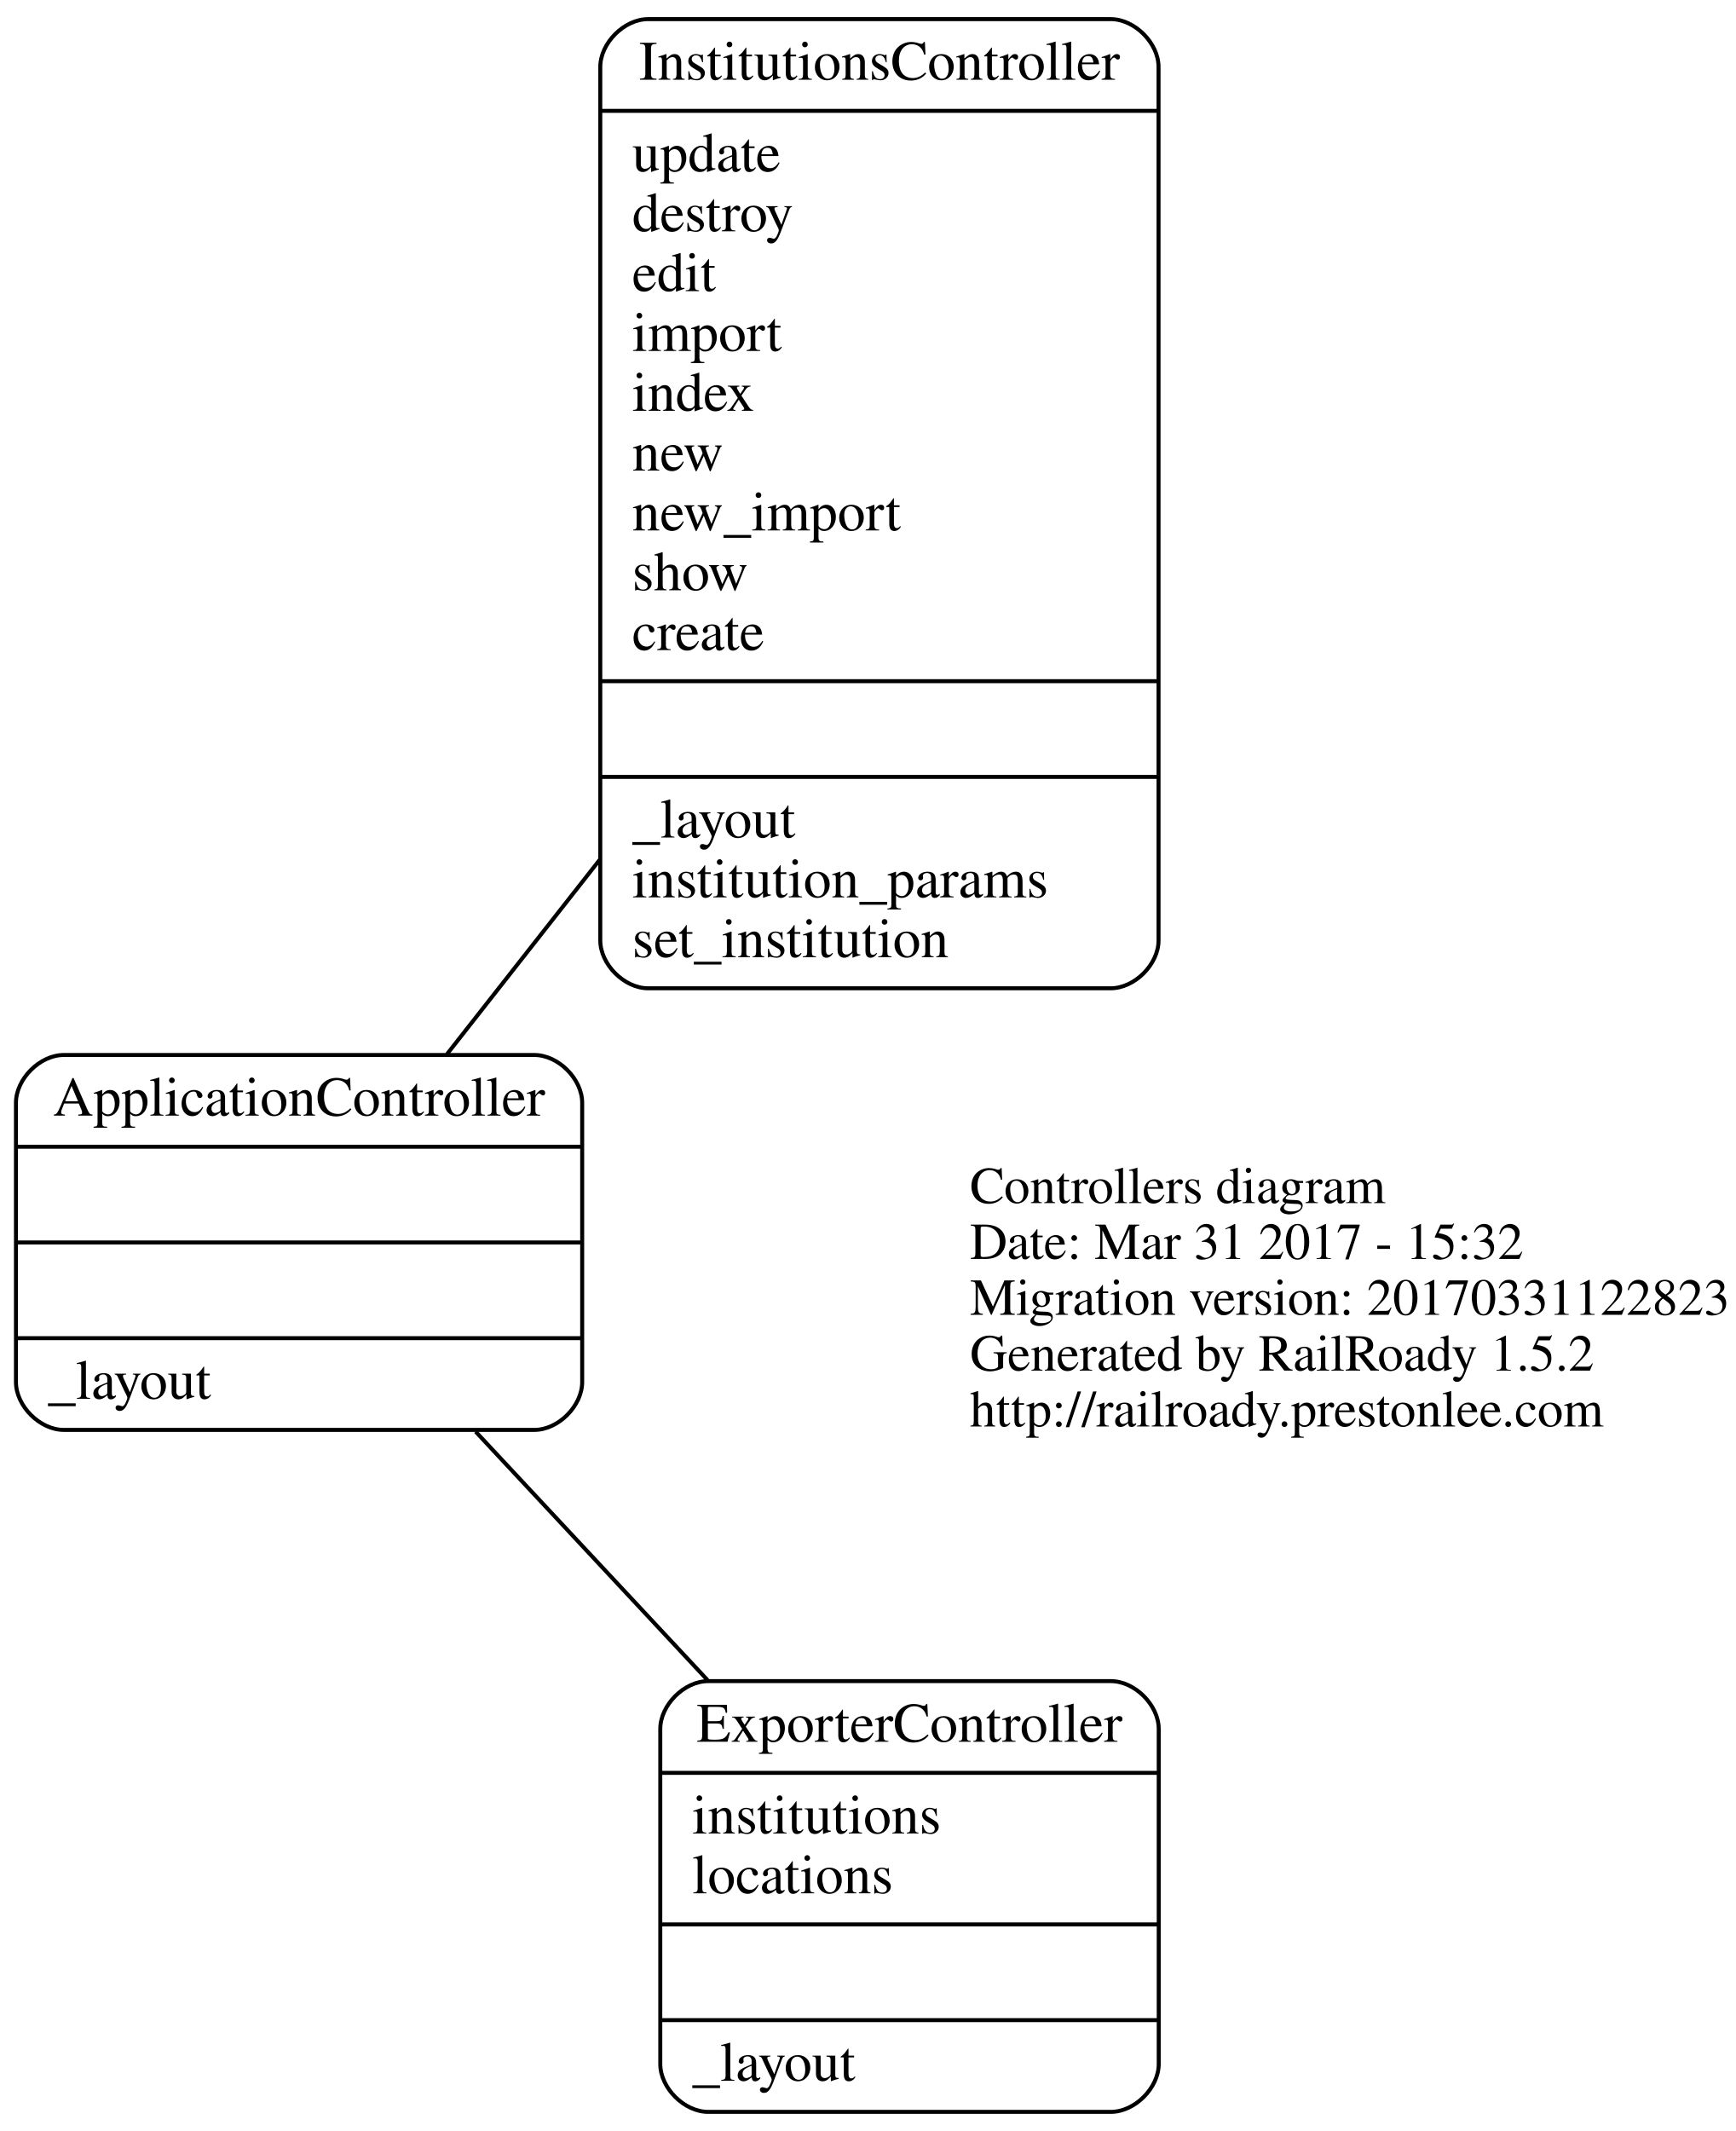
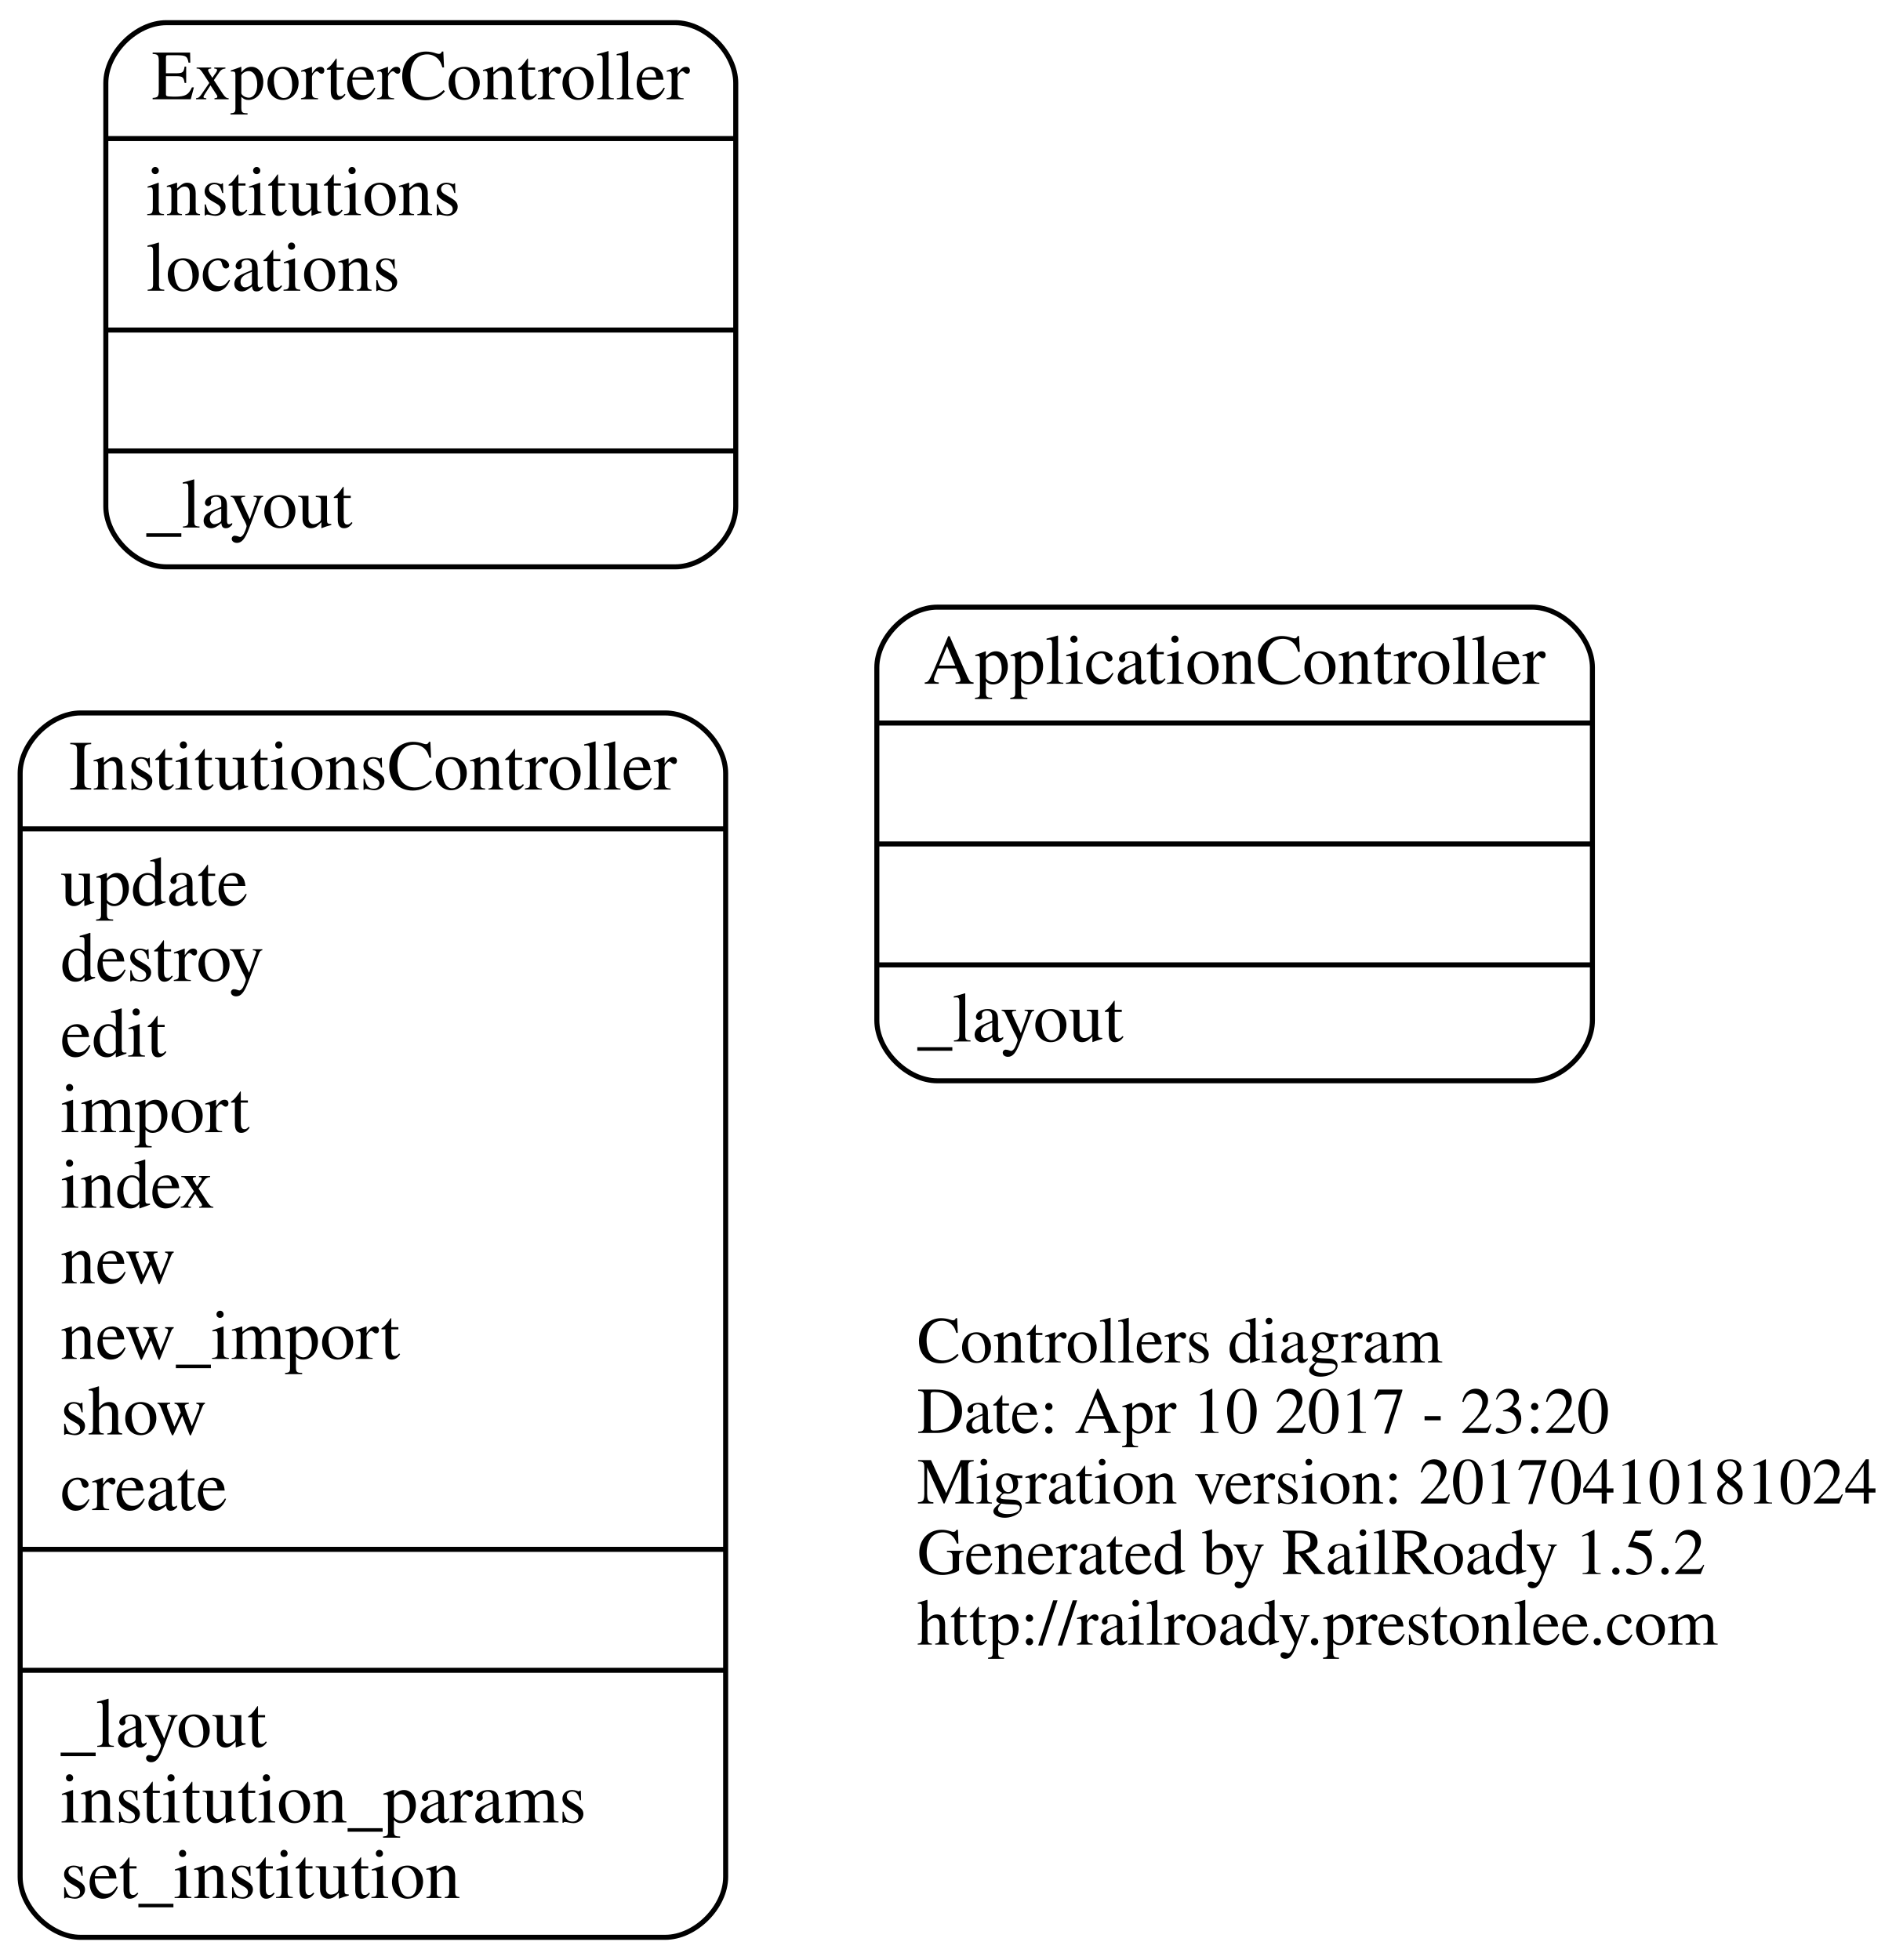
- <svg xmlns="http://www.w3.org/2000/svg" width="435pt" height="534pt" viewBox="0.00 0.00 435.25 533.72">
-   <g id="graph0" class="graph" transform="scale(1 1) rotate(0) translate(169.253 265.963)">
-     <polygon fill="none" stroke="none" points="-169.253,267.753 -169.253,-265.963 266,-265.963 266,267.753 -169.253,267.753" />
+ <svg xmlns="http://www.w3.org/2000/svg" width="374pt" height="389pt" viewBox="0.00 0.00 374.00 389.00">
+   <g id="graph0" class="graph" transform="scale(1 1) rotate(0) translate(4 385)">
+     <polygon fill="transparent" stroke="transparent" points="-4,4 -4,-385 370,-385 370,4 -4,4" />
    <g id="node1" class="node">
-       <text text-anchor="start" x="74" y="35.4" font-family="Times,serif" font-size="13.00">Controllers diagram</text>
-       <text text-anchor="start" x="74" y="49.4" font-family="Times,serif" font-size="13.00">Date: Mar 31 2017 - 15:32</text>
-       <text text-anchor="start" x="74" y="63.4" font-family="Times,serif" font-size="13.00">Migration version: 20170331122823</text>
-       <text text-anchor="start" x="74" y="77.4" font-family="Times,serif" font-size="13.00">Generated by RailRoady 1.5.2</text>
-       <text text-anchor="start" x="74" y="91.4" font-family="Times,serif" font-size="13.00">http://railroady.prestonlee.com</text>
+       <text text-anchor="start" x="178" y="-114.6" font-family="Times,serif" font-size="13.00" fill="#000000">Controllers diagram</text>
+       <text text-anchor="start" x="178" y="-100.6" font-family="Times,serif" font-size="13.00" fill="#000000">Date: Apr 10 2017 - 23:20</text>
+       <text text-anchor="start" x="178" y="-86.6" font-family="Times,serif" font-size="13.00" fill="#000000">Migration version: 20170410181024</text>
+       <text text-anchor="start" x="178" y="-72.6" font-family="Times,serif" font-size="13.00" fill="#000000">Generated by RailRoady 1.5.2</text>
+       <text text-anchor="start" x="178" y="-58.6" font-family="Times,serif" font-size="13.00" fill="#000000">http://railroady.prestonlee.com</text>
    </g>
    <g id="node2" class="node">
-       <path fill="none" stroke="black" d="M-153.253,92.264C-153.253,92.264 -35.253,92.264 -35.253,92.264 -29.253,92.264 -23.253,86.264 -23.253,80.264 -23.253,80.264 -23.253,10.264 -23.253,10.264 -23.253,4.264 -29.253,-1.736 -35.253,-1.736 -35.253,-1.736 -153.253,-1.736 -153.253,-1.736 -159.253,-1.736 -165.253,4.264 -165.253,10.264 -165.253,10.264 -165.253,80.264 -165.253,80.264 -165.253,86.264 -159.253,92.264 -153.253,92.264" />
-       <text text-anchor="middle" x="-94.253" y="13.464" font-family="Times,serif" font-size="14.00">ApplicationController</text>
-       <polyline fill="none" stroke="black" points="-165.253,21.264 -23.253,21.264 " />
-       <polyline fill="none" stroke="black" points="-165.253,45.264 -23.253,45.264 " />
-       <polyline fill="none" stroke="black" points="-165.253,69.264 -23.253,69.264 " />
-       <text text-anchor="start" x="-157.253" y="84.464" font-family="Times,serif" font-size="14.00">_layout</text>
+       <path fill="none" stroke="#000000" d="M182,-170.5C182,-170.5 300,-170.5 300,-170.5 306,-170.5 312,-176.5 312,-182.5 312,-182.5 312,-252.5 312,-252.5 312,-258.5 306,-264.5 300,-264.5 300,-264.5 182,-264.5 182,-264.5 176,-264.5 170,-258.5 170,-252.5 170,-252.5 170,-182.5 170,-182.5 170,-176.5 176,-170.5 182,-170.5" />
+       <text text-anchor="middle" x="241" y="-249.3" font-family="Times,serif" font-size="14.00" fill="#000000">ApplicationController</text>
+       <polyline fill="none" stroke="#000000" points="170,-241.5 312,-241.5 " />
+       <polyline fill="none" stroke="#000000" points="170,-217.5 312,-217.5 " />
+       <polyline fill="none" stroke="#000000" points="170,-193.5 312,-193.5 " />
+       <text text-anchor="start" x="178" y="-178.3" font-family="Times,serif" font-size="14.00" fill="#000000">_layout</text>
    </g>
    <g id="node3" class="node">
-       <path fill="none" stroke="black" d="M-6.714,-18.463C-6.714,-18.463 109.286,-18.463 109.286,-18.463 115.286,-18.463 121.286,-24.463 121.286,-30.463 121.286,-30.463 121.286,-249.463 121.286,-249.463 121.286,-255.463 115.286,-261.463 109.286,-261.463 109.286,-261.463 -6.714,-261.463 -6.714,-261.463 -12.714,-261.463 -18.714,-255.463 -18.714,-249.463 -18.714,-249.463 -18.714,-30.463 -18.714,-30.463 -18.714,-24.463 -12.714,-18.463 -6.714,-18.463" />
-       <text text-anchor="middle" x="51.286" y="-246.263" font-family="Times,serif" font-size="14.00">InstitutionsController</text>
-       <polyline fill="none" stroke="black" points="-18.714,-238.463 121.286,-238.463 " />
-       <text text-anchor="start" x="-10.714" y="-223.263" font-family="Times,serif" font-size="14.00">update</text>
-       <text text-anchor="start" x="-10.714" y="-208.263" font-family="Times,serif" font-size="14.00">destroy</text>
-       <text text-anchor="start" x="-10.714" y="-193.263" font-family="Times,serif" font-size="14.00">edit</text>
-       <text text-anchor="start" x="-10.714" y="-178.263" font-family="Times,serif" font-size="14.00">import</text>
-       <text text-anchor="start" x="-10.714" y="-163.263" font-family="Times,serif" font-size="14.00">index</text>
-       <text text-anchor="start" x="-10.714" y="-148.263" font-family="Times,serif" font-size="14.00">new</text>
-       <text text-anchor="start" x="-10.714" y="-133.263" font-family="Times,serif" font-size="14.00">new_import</text>
-       <text text-anchor="start" x="-10.714" y="-118.263" font-family="Times,serif" font-size="14.00">show</text>
-       <text text-anchor="start" x="-10.714" y="-103.263" font-family="Times,serif" font-size="14.00">create</text>
-       <polyline fill="none" stroke="black" points="-18.714,-95.463 121.286,-95.463 " />
-       <polyline fill="none" stroke="black" points="-18.714,-71.463 121.286,-71.463 " />
-       <text text-anchor="start" x="-10.714" y="-56.263" font-family="Times,serif" font-size="14.00">_layout</text>
-       <text text-anchor="start" x="-10.714" y="-41.263" font-family="Times,serif" font-size="14.00">institution_params</text>
-       <text text-anchor="start" x="-10.714" y="-26.263" font-family="Times,serif" font-size="14.00">set_institution</text>
-     </g>
-     <g id="edge1" class="edge">
-       <path fill="none" stroke="black" d="M-57.151,-1.956C-45.445,-16.855 -32.102,-33.836 -18.875,-50.67" />
+       <path fill="none" stroke="#000000" d="M12,-.5C12,-.5 128,-.5 128,-.5 134,-.5 140,-6.5 140,-12.5 140,-12.5 140,-231.5 140,-231.5 140,-237.5 134,-243.5 128,-243.5 128,-243.5 12,-243.5 12,-243.5 6,-243.5 0,-237.5 0,-231.5 0,-231.5 0,-12.5 0,-12.5 0,-6.5 6,-.5 12,-.5" />
+       <text text-anchor="middle" x="70" y="-228.3" font-family="Times,serif" font-size="14.00" fill="#000000">InstitutionsController</text>
+       <polyline fill="none" stroke="#000000" points="0,-220.5 140,-220.5 " />
+       <text text-anchor="start" x="8" y="-205.3" font-family="Times,serif" font-size="14.00" fill="#000000">update</text>
+       <text text-anchor="start" x="8" y="-190.3" font-family="Times,serif" font-size="14.00" fill="#000000">destroy</text>
+       <text text-anchor="start" x="8" y="-175.3" font-family="Times,serif" font-size="14.00" fill="#000000">edit</text>
+       <text text-anchor="start" x="8" y="-160.3" font-family="Times,serif" font-size="14.00" fill="#000000">import</text>
+       <text text-anchor="start" x="8" y="-145.3" font-family="Times,serif" font-size="14.00" fill="#000000">index</text>
+       <text text-anchor="start" x="8" y="-130.3" font-family="Times,serif" font-size="14.00" fill="#000000">new</text>
+       <text text-anchor="start" x="8" y="-115.3" font-family="Times,serif" font-size="14.00" fill="#000000">new_import</text>
+       <text text-anchor="start" x="8" y="-100.3" font-family="Times,serif" font-size="14.00" fill="#000000">show</text>
+       <text text-anchor="start" x="8" y="-85.3" font-family="Times,serif" font-size="14.00" fill="#000000">create</text>
+       <polyline fill="none" stroke="#000000" points="0,-77.5 140,-77.5 " />
+       <polyline fill="none" stroke="#000000" points="0,-53.5 140,-53.5 " />
+       <text text-anchor="start" x="8" y="-38.3" font-family="Times,serif" font-size="14.00" fill="#000000">_layout</text>
+       <text text-anchor="start" x="8" y="-23.3" font-family="Times,serif" font-size="14.00" fill="#000000">institution_params</text>
+       <text text-anchor="start" x="8" y="-8.3" font-family="Times,serif" font-size="14.00" fill="#000000">set_institution</text>
    </g>
    <g id="node4" class="node">
-       <path fill="none" stroke="black" d="M8.331,263.253C8.331,263.253 109.331,263.253 109.331,263.253 115.331,263.253 121.331,257.253 121.331,251.253 121.331,251.253 121.331,167.253 121.331,167.253 121.331,161.253 115.331,155.253 109.331,155.253 109.331,155.253 8.331,155.253 8.331,155.253 2.331,155.253 -3.669,161.253 -3.669,167.253 -3.669,167.253 -3.669,251.253 -3.669,251.253 -3.669,257.253 2.331,263.253 8.331,263.253" />
-       <text text-anchor="middle" x="58.831" y="170.453" font-family="Times,serif" font-size="14.00">ExporterController</text>
-       <polyline fill="none" stroke="black" points="-3.669,178.253 121.331,178.253 " />
-       <text text-anchor="start" x="4.331" y="193.453" font-family="Times,serif" font-size="14.00">institutions</text>
-       <text text-anchor="start" x="4.331" y="208.453" font-family="Times,serif" font-size="14.00">locations</text>
-       <polyline fill="none" stroke="black" points="-3.669,216.253 121.331,216.253 " />
-       <polyline fill="none" stroke="black" points="-3.669,240.253 121.331,240.253 " />
-       <text text-anchor="start" x="4.331" y="255.453" font-family="Times,serif" font-size="14.00">_layout</text>
-     </g>
-     <g id="edge2" class="edge">
-       <path fill="none" stroke="black" d="M-49.975,92.696C-31.784,112.183 -10.618,134.857 8.185,154.999" />
+       <path fill="none" stroke="#000000" d="M29,-272.5C29,-272.5 130,-272.5 130,-272.5 136,-272.5 142,-278.5 142,-284.5 142,-284.5 142,-368.5 142,-368.5 142,-374.5 136,-380.5 130,-380.5 130,-380.5 29,-380.5 29,-380.5 23,-380.5 17,-374.5 17,-368.5 17,-368.5 17,-284.5 17,-284.5 17,-278.5 23,-272.5 29,-272.5" />
+       <text text-anchor="middle" x="79.5" y="-365.3" font-family="Times,serif" font-size="14.00" fill="#000000">ExporterController</text>
+       <polyline fill="none" stroke="#000000" points="17,-357.5 142,-357.5 " />
+       <text text-anchor="start" x="25" y="-342.3" font-family="Times,serif" font-size="14.00" fill="#000000">institutions</text>
+       <text text-anchor="start" x="25" y="-327.3" font-family="Times,serif" font-size="14.00" fill="#000000">locations</text>
+       <polyline fill="none" stroke="#000000" points="17,-319.5 142,-319.5 " />
+       <polyline fill="none" stroke="#000000" points="17,-295.5 142,-295.5 " />
+       <text text-anchor="start" x="25" y="-280.3" font-family="Times,serif" font-size="14.00" fill="#000000">_layout</text>
    </g>
  </g>
</svg>
